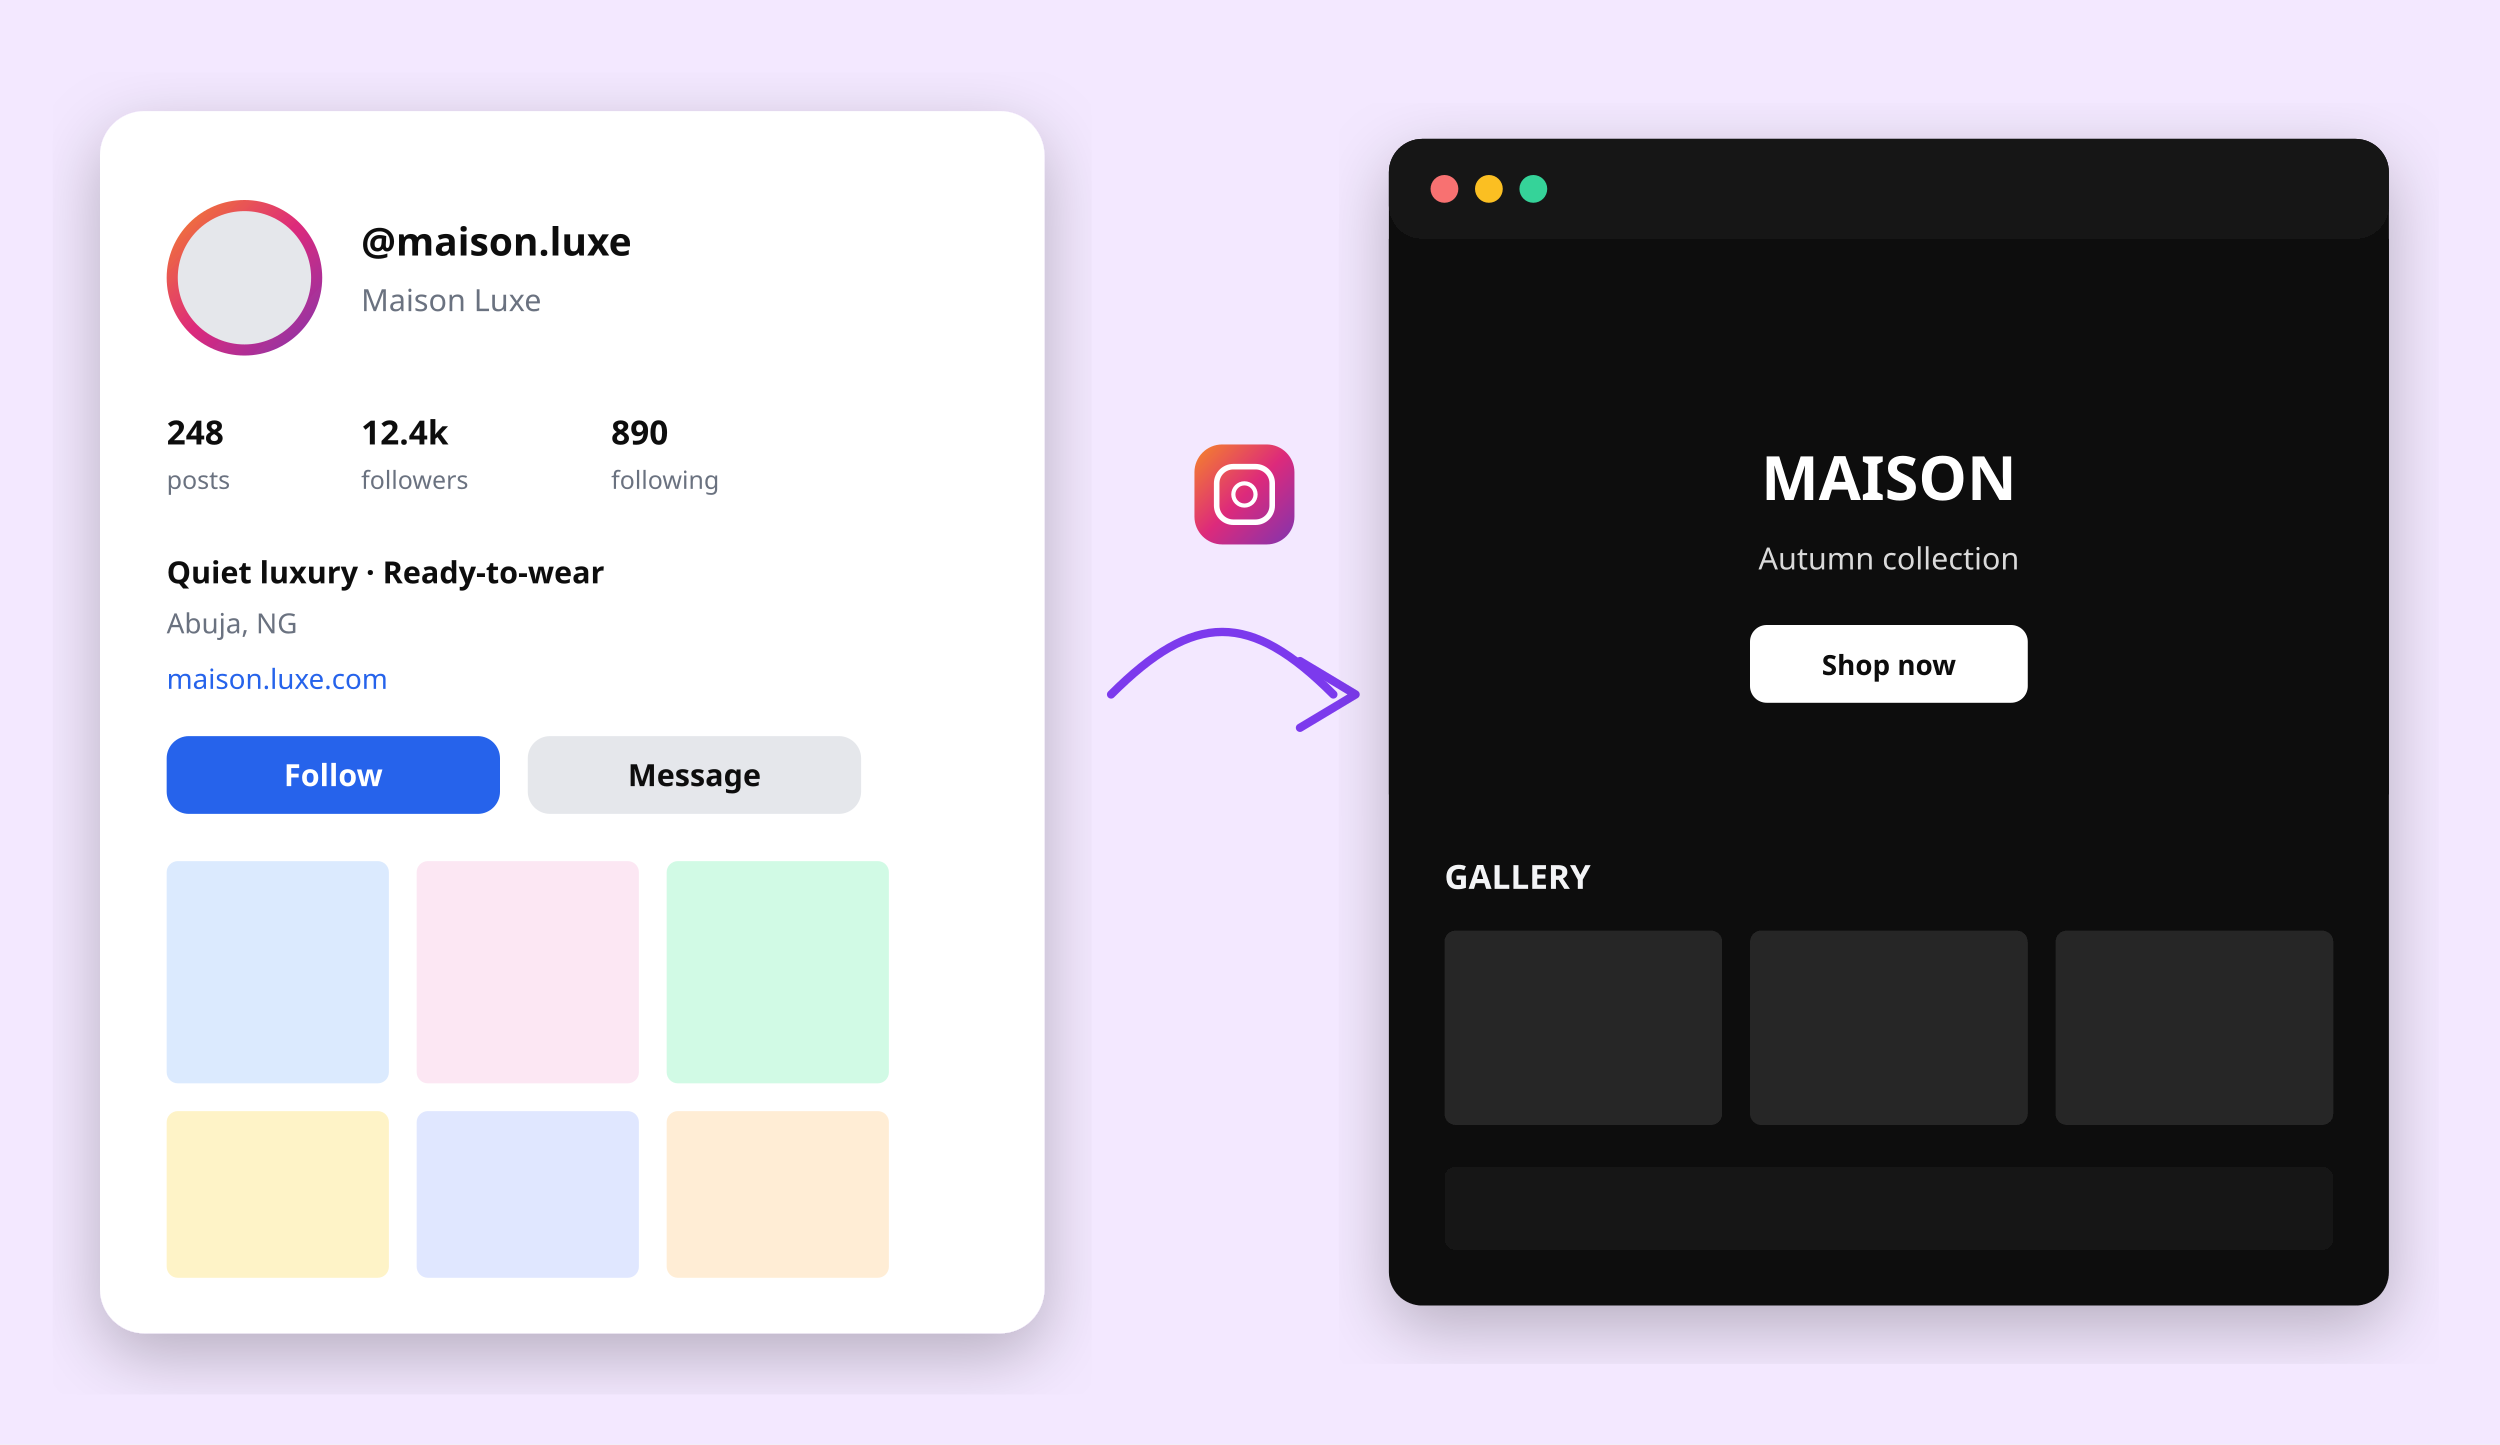
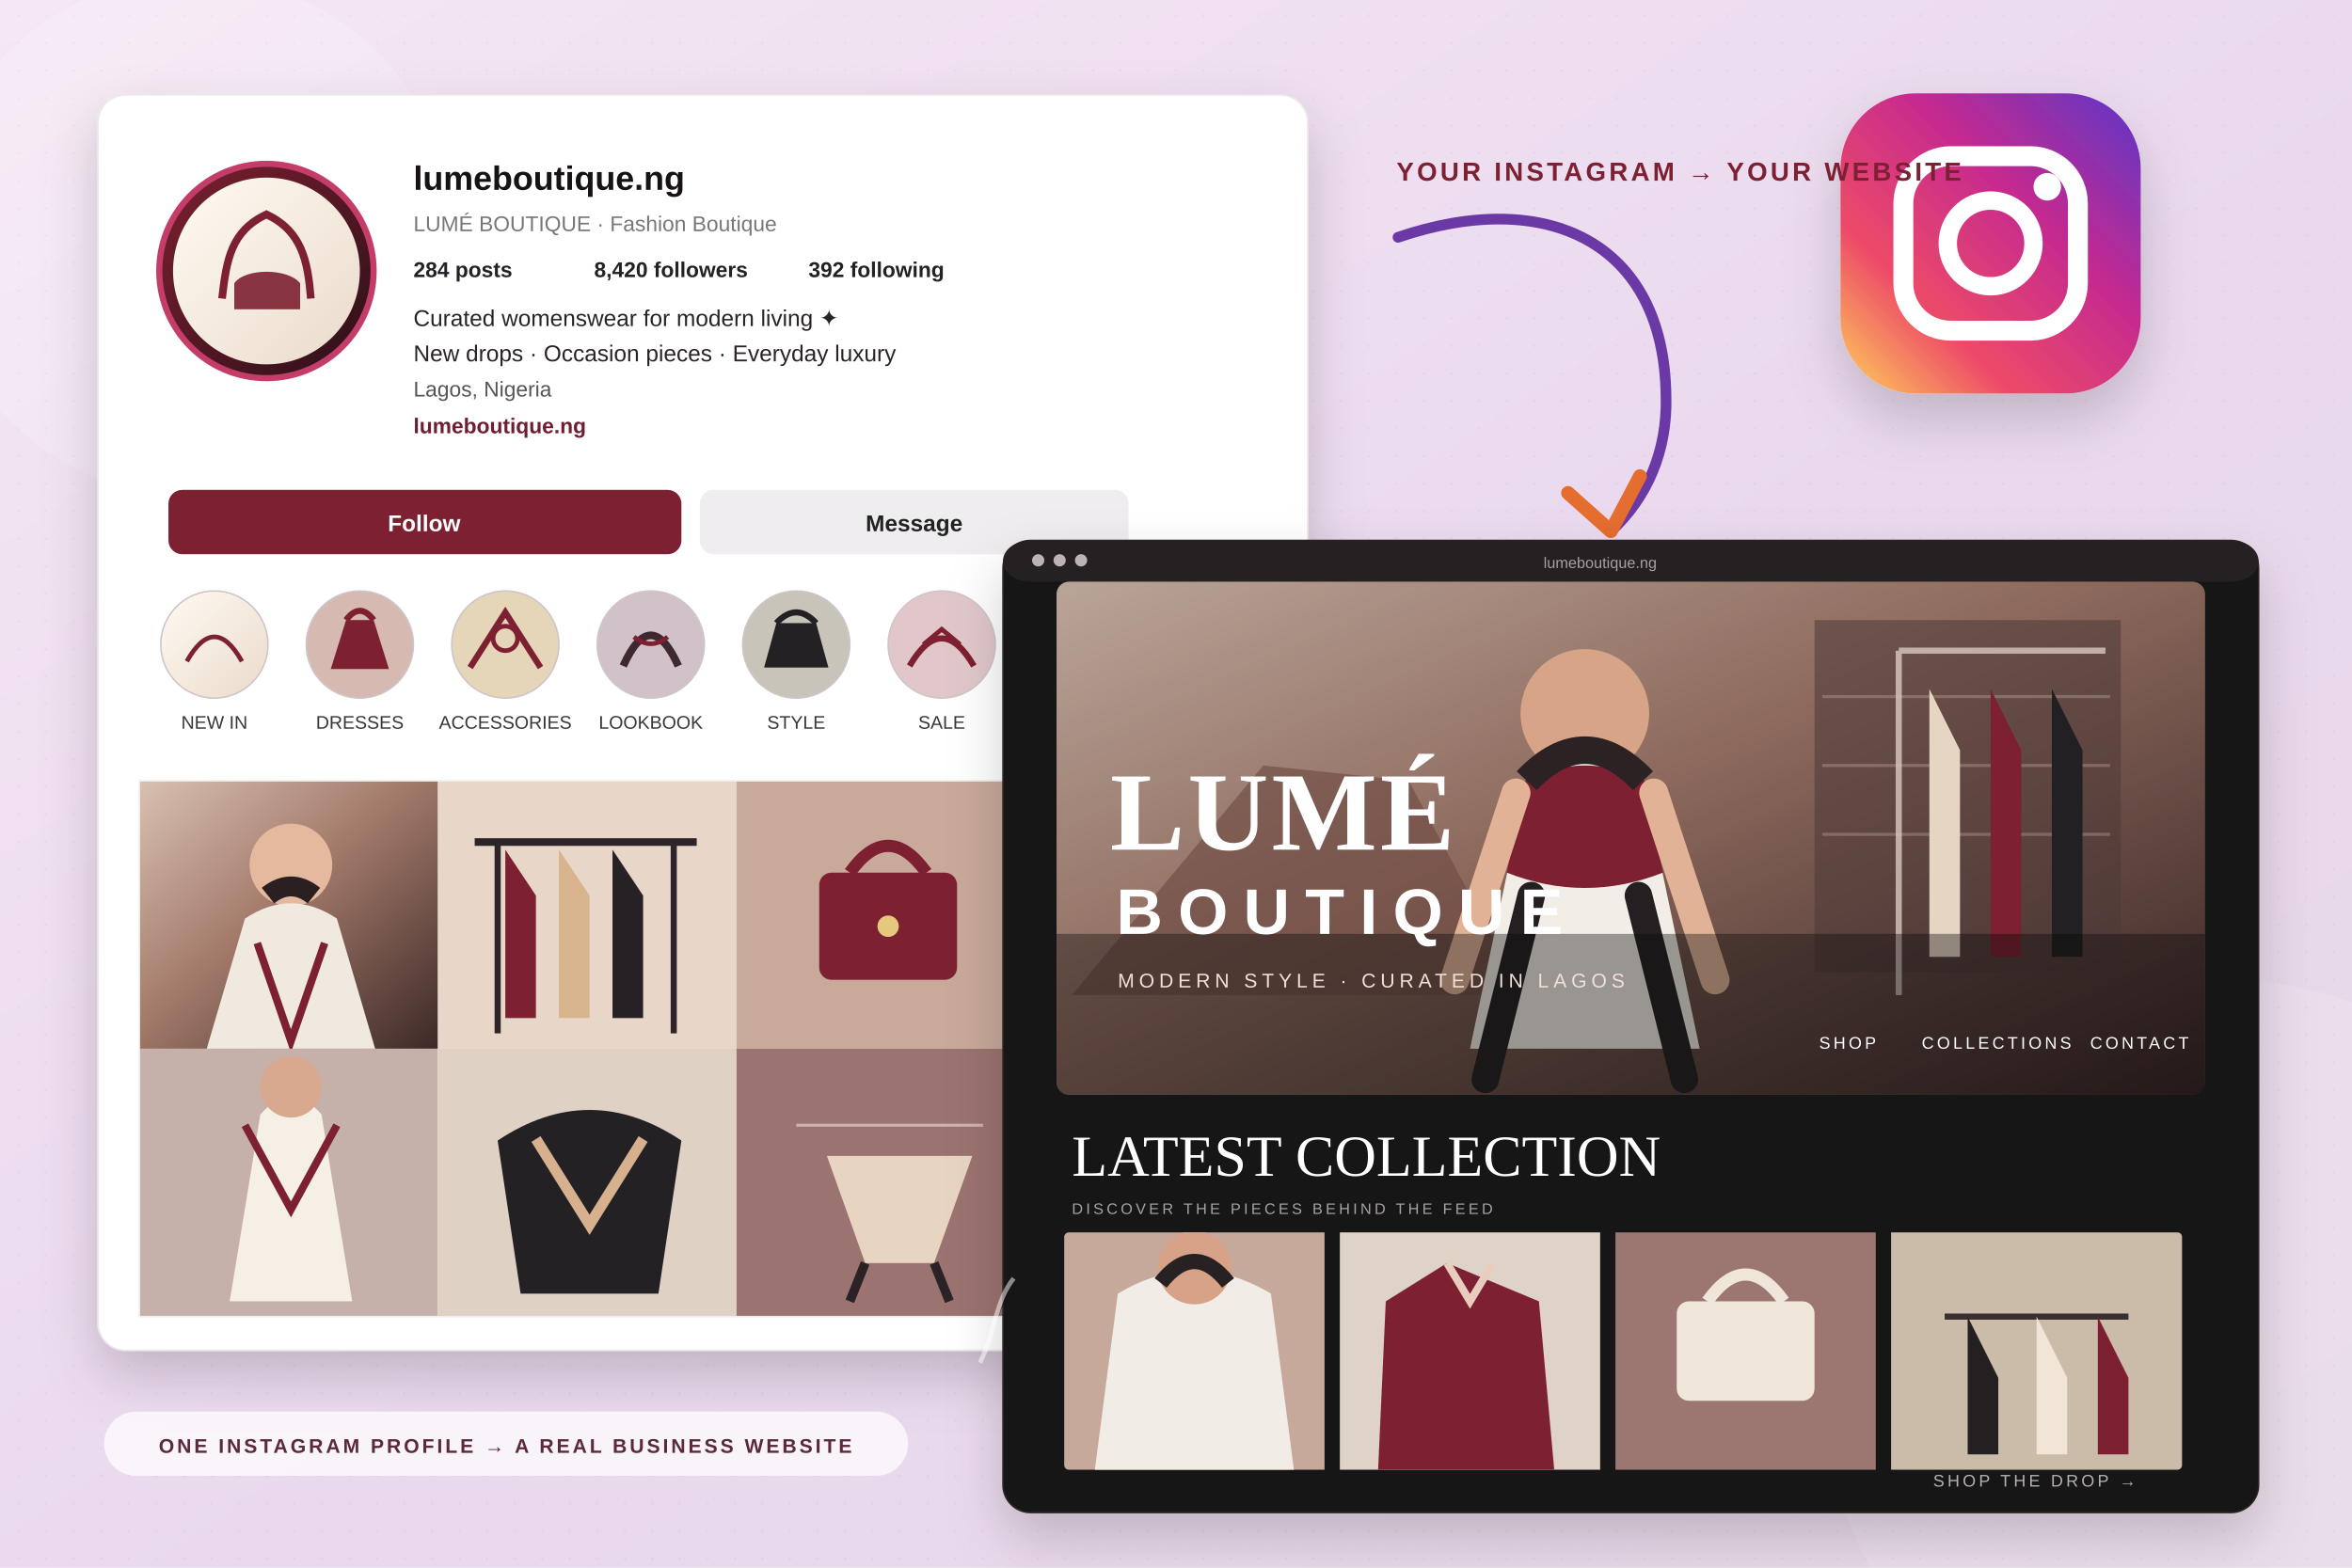
- <svg xmlns="http://www.w3.org/2000/svg" width="900" height="520" viewBox="0 0 900 520" role="img" aria-label="Maison Luxe: Instagram to website">
+ <svg xmlns="http://www.w3.org/2000/svg" width="1536" height="1024" viewBox="0 0 1536 1024">
  <defs>
-     <linearGradient id="ig-fashion" x1="0" y1="0" x2="1" y2="1">
-       <stop offset="0%" stop-color="#f58529" />
-       <stop offset="50%" stop-color="#dd2a7b" />
-       <stop offset="100%" stop-color="#8134af" />
+     <linearGradient id="bg" x1="0" y1="0" x2="1" y2="1">
+       <stop offset="0" stop-color="#f5e7f4" />
+       <stop offset=".55" stop-color="#ead9ee" />
+       <stop offset="1" stop-color="#e7d9e7" />
    </linearGradient>
-     <filter id="sh-fashion" x="-5%" y="-5%" width="110%" height="110%">
-       <feDropShadow dx="0" dy="8" stdDeviation="12" flood-opacity="0.25" />
+     <linearGradient id="igGrad" x1="0" y1="1" x2="1" y2="0">
+       <stop offset="0" stop-color="#ffd45a" />
+       <stop offset=".28" stop-color="#ed4b67" />
+       <stop offset=".62" stop-color="#c62a8f" />
+       <stop offset="1" stop-color="#5b35c8" />
+     </linearGradient>
+     <linearGradient id="hero" x1="0" y1="0" x2="1" y2="1">
+       <stop offset="0" stop-color="#d8c1b1" />
+       <stop offset=".45" stop-color="#a47b6b" />
+       <stop offset="1" stop-color="#3d2927" />
+     </linearGradient>
+     <linearGradient id="cream" x1="0" y1="0" x2="1" y2="1">
+       <stop offset="0" stop-color="#fffaf2" />
+       <stop offset="1" stop-color="#eadbcb" />
+     </linearGradient>
+     <linearGradient id="burg" x1="0" y1="0" x2="1" y2="1">
+       <stop offset="0" stop-color="#7d2031" />
+       <stop offset="1" stop-color="#2a1018" />
+     </linearGradient>
+     <filter id="shadow" x="-30%" y="-30%" width="160%" height="160%">
+       <feDropShadow dx="0" dy="16" stdDeviation="18" flood-opacity=".18" />
    </filter>
+     <filter id="soft" x="-20%" y="-20%" width="140%" height="140%">
+       <feGaussianBlur stdDeviation=".7" />
+     </filter>
+     <pattern id="grain" width="18" height="18" patternUnits="userSpaceOnUse">
+       <circle cx="2" cy="3" r=".8" fill="#fff" opacity=".08" />
+       <circle cx="12" cy="10" r=".7" fill="#000" opacity=".04" />
+       <circle cx="7" cy="16" r=".5" fill="#fff" opacity=".07" />
+     </pattern>
+     <clipPath id="igPosts">
+       <rect x="91" y="510" width="590" height="350" rx="2" />
+     </clipPath>
+     <clipPath id="siteHero">
+       <rect x="690" y="380" width="750" height="335" rx="8" />
+     </clipPath>
+     <clipPath id="gallery">
+       <rect x="695" y="805" width="730" height="155" rx="3" />
+     </clipPath>
  </defs>
-   <rect width="900" height="520" fill="#f3e8ff" />
-   <g filter="url(#sh-fashion)">
-     <rect x="36" y="40" width="340" height="440" rx="16" fill="#ffffff" />
-     <circle cx="88" cy="100" r="28" fill="url(#ig-fashion)" />
-     <circle cx="88" cy="100" r="24" fill="#e5e7eb" />
-     <text x="130" y="92" font-family="system-ui,sans-serif" font-size="14" font-weight="700" fill="#111">@maison.luxe</text>
-     <text x="130" y="112" font-family="system-ui,sans-serif" font-size="11" fill="#6b7280">Maison Luxe</text>
-     <text x="60" y="160" font-family="system-ui,sans-serif" font-size="12" font-weight="700" fill="#111">248</text>
-     <text x="60" y="176" font-family="system-ui,sans-serif" font-size="9" fill="#6b7280">posts</text>
-     <text x="130" y="160" font-family="system-ui,sans-serif" font-size="12" font-weight="700" fill="#111">12.4k</text>
-     <text x="130" y="176" font-family="system-ui,sans-serif" font-size="9" fill="#6b7280">followers</text>
-     <text x="220" y="160" font-family="system-ui,sans-serif" font-size="12" font-weight="700" fill="#111">890</text>
-     <text x="220" y="176" font-family="system-ui,sans-serif" font-size="9" fill="#6b7280">following</text>
-     <text x="60" y="210" font-family="system-ui,sans-serif" font-size="11" font-weight="600" fill="#111">Quiet luxury · Ready-to-wear</text>
-     <text x="60" y="228" font-family="system-ui,sans-serif" font-size="10" fill="#6b7280">Abuja, NG</text>
-     <text x="60" y="248" font-family="system-ui,sans-serif" font-size="10" fill="#2563eb">maison.luxe.com</text>
-     <rect x="60" y="265" width="120" height="28" rx="8" fill="#2563eb" />
-     <text x="120" y="283" text-anchor="middle" font-family="system-ui,sans-serif" font-size="11" font-weight="600" fill="#fff">Follow</text>
-     <rect x="190" y="265" width="120" height="28" rx="8" fill="#e5e7eb" />
-     <text x="250" y="283" text-anchor="middle" font-family="system-ui,sans-serif" font-size="11" font-weight="600" fill="#111">Message</text>
-     <rect x="60" y="310" width="80" height="80" rx="4" fill="#dbeafe" />
-     <rect x="150" y="310" width="80" height="80" rx="4" fill="#fce7f3" />
-     <rect x="240" y="310" width="80" height="80" rx="4" fill="#d1fae5" />
-     <rect x="60" y="400" width="80" height="60" rx="4" fill="#fef3c7" />
-     <rect x="150" y="400" width="80" height="60" rx="4" fill="#e0e7ff" />
-     <rect x="240" y="400" width="80" height="60" rx="4" fill="#ffedd5" />
+   <rect width="1536" height="1024" fill="url(#bg)" />
+   <circle cx="126" cy="154" r="170" fill="#fff" opacity=".15" />
+   <circle cx="1450" cy="900" r="260" fill="#fff" opacity=".12" />
+   <rect width="1536" height="1024" fill="url(#grain)" />
+   <g filter="url(#shadow)">
+     <rect x="64" y="62" width="790" height="820" rx="18" fill="#fff" />
+     <rect x="64" y="62" width="790" height="820" rx="18" fill="none" stroke="#ece8ea" />
  </g>
-   <path d="M400 250 C430 220, 450 220, 480 250" fill="none" stroke="#7c3aed" stroke-width="3" stroke-linecap="round" />
-   <path d="M468 238 L488 250 L468 262" fill="none" stroke="#7c3aed" stroke-width="3" stroke-linecap="round" stroke-linejoin="round" />
-   <rect x="430" y="160" width="36" height="36" rx="10" fill="url(#ig-fashion)" />
-   <rect x="438" y="168" width="20" height="20" rx="6" fill="none" stroke="#fff" stroke-width="2" />
-   <circle cx="448" cy="178" r="4" fill="none" stroke="#fff" stroke-width="1.5" />
-   <g filter="url(#sh-fashion)">
-     <rect x="500" y="50" width="360" height="420" rx="12" fill="#0a0a0a" />
-     <rect x="500" y="50" width="360" height="36" rx="12" fill="#171717" />
-     <circle cx="520" cy="68" r="5" fill="#f87171" />
-     <circle cx="536" cy="68" r="5" fill="#fbbf24" />
-     <circle cx="552" cy="68" r="5" fill="#34d399" />
-     <rect x="500" y="86" width="360" height="200" fill="#0a0a0a" />
-     <text x="680" y="180" text-anchor="middle" font-family="system-ui,sans-serif" font-size="22" font-weight="800" fill="#ffffff">MAISON</text>
-     <text x="680" y="205" text-anchor="middle" font-family="system-ui,sans-serif" font-size="11" fill="rgba(255,255,255,0.85)">Autumn collection</text>
-     <rect x="630" y="225" width="100" height="28" rx="6" fill="#ffffff" />
-     <text x="680" y="243" text-anchor="middle" font-family="system-ui,sans-serif" font-size="10" font-weight="700" fill="#0a0a0a">Shop now</text>
-     <text x="520" y="320" font-family="system-ui,sans-serif" font-size="12" font-weight="700" fill="#f3f4f6">GALLERY</text>
-     <rect x="520" y="335" width="100" height="70" rx="4" fill="#262626" />
-     <rect x="630" y="335" width="100" height="70" rx="4" fill="#262626" />
-     <rect x="740" y="335" width="100" height="70" rx="4" fill="#262626" />
-     <rect x="520" y="420" width="320" height="30" rx="4" fill="#171717" />
+   <circle cx="174" cy="177" r="70" fill="url(#burg)" />
+   <circle cx="174" cy="177" r="61" fill="url(#cream)" />
+   <path d="M145 195 C148 169 151 151 174 140 C197 151 201 170 203 195" fill="none" stroke="#7d2031" stroke-width="5" />
+   <path d="M153 185 C160 175 188 175 196 185 L196 202 L153 202 Z" fill="#7d2031" opacity=".9" />
+   <circle cx="174" cy="177" r="70" fill="none" stroke="#c43d68" stroke-width="4" />
+   <text x="270" y="124" font-family="Arial,Helvetica,sans-serif" font-size="22" font-weight="700" fill="#161216">lumeboutique.ng</text>
+   <text x="270" y="151" font-family="Arial,Helvetica,sans-serif" font-size="14" fill="#777">LUMÉ BOUTIQUE · Fashion Boutique</text>
+   <text x="270" y="181" font-family="Arial,Helvetica,sans-serif" font-size="14" font-weight="700" fill="#252027">284 posts</text>
+   <text x="388" y="181" font-family="Arial,Helvetica,sans-serif" font-size="14" font-weight="700" fill="#252027">8,420 followers</text>
+   <text x="528" y="181" font-family="Arial,Helvetica,sans-serif" font-size="14" font-weight="700" fill="#252027">392 following</text>
+   <text x="270" y="213" font-family="Arial,Helvetica,sans-serif" font-size="15" fill="#2a2429">Curated womenswear for modern living ✦</text>
+   <text x="270" y="236" font-family="Arial,Helvetica,sans-serif" font-size="15" fill="#2a2429">New drops · Occasion pieces · Everyday luxury</text>
+   <text x="270" y="259" font-family="Arial,Helvetica,sans-serif" font-size="14" fill="#555">Lagos, Nigeria</text>
+   <text x="270" y="283" font-family="Arial,Helvetica,sans-serif" font-size="14" font-weight="700" fill="#6f1d31">lumeboutique.ng</text>
+   <rect x="110" y="320" width="335" height="42" rx="9" fill="#7d2031" />
+   <text x="277" y="347" text-anchor="middle" font-family="Arial,Helvetica,sans-serif" font-size="15" font-weight="700" fill="#fff">Follow</text>
+   <rect x="457" y="320" width="280" height="42" rx="9" fill="#efedef" />
+   <text x="597" y="347" text-anchor="middle" font-family="Arial,Helvetica,sans-serif" font-size="15" font-weight="700" fill="#222">Message</text>
+   <g font-family="Arial,Helvetica,sans-serif" font-size="12" fill="#3b3438" text-anchor="middle">
+     <circle cx="140" cy="421" r="35" fill="url(#cream)" stroke="#cfc5c9" />
+     <path d="M122 432 Q140 400 158 432" fill="none" stroke="#7d2031" stroke-width="3" />
+     <text x="140" y="476">NEW IN</text>
+     <circle cx="235" cy="421" r="35" fill="#d6b9b1" stroke="#cfc5c9" />
+     <path d="M216 437 L226 405 L244 405 L254 437 Z" fill="#7d2031" />
+     <path d="M226 405 Q235 393 244 405" fill="none" stroke="#7d2031" stroke-width="4" />
+     <text x="235" y="476">DRESSES</text>
+     <circle cx="330" cy="421" r="35" fill="#e5d5b9" stroke="#cfc5c9" />
+     <path d="M307 436 L330 400 L353 436" fill="none" stroke="#7d2031" stroke-width="4" />
+     <circle cx="330" cy="417" r="8" fill="none" stroke="#7d2031" stroke-width="3" />
+     <text x="330" y="476">ACCESSORIES</text>
+     <circle cx="425" cy="421" r="35" fill="#d1c1c8" stroke="#cfc5c9" />
+     <path d="M407 435 Q425 395 443 435" fill="none" stroke="#3d292f" stroke-width="5" />
+     <path d="M414 416 Q425 425 436 416" fill="none" stroke="#7d2031" stroke-width="3" />
+     <text x="425" y="476">LOOKBOOK</text>
+     <circle cx="520" cy="421" r="35" fill="#c8c4b9" stroke="#cfc5c9" />
+     <path d="M499 436 L507 407 L533 407 L541 436 Z" fill="#242124" />
+     <path d="M507 407 Q520 393 533 407" fill="none" stroke="#242124" stroke-width="4" />
+     <text x="520" y="476">STYLE</text>
+     <circle cx="615" cy="421" r="35" fill="#e1c7c9" stroke="#cfc5c9" />
+     <path d="M594 435 Q615 399 636 435" fill="none" stroke="#7d2031" stroke-width="4" />
+     <path d="M603 421 L615 411 L627 421" fill="none" stroke="#7d2031" stroke-width="3" />
+     <text x="615" y="476">SALE</text>
  </g>
+   <g clip-path="url(#igPosts)">
+     <rect x="91" y="510" width="195" height="175" fill="url(#hero)" />
+     <circle cx="190" cy="565" r="27" fill="#e5b99d" />
+     <path d="M160 600 Q190 580 220 600 L245 685 L135 685 Z" fill="#efe9df" />
+     <path d="M175 585 Q190 573 205 585" fill="none" stroke="#2b2021" stroke-width="13" />
+     <path d="M168 616 L190 680 L212 616" fill="none" stroke="#7d2031" stroke-width="5" />
+     <rect x="286" y="510" width="195" height="175" fill="#e8d6c9" />
+     <path d="M310 550 H455" stroke="#2d2527" stroke-width="5" />
+     <path d="M325 550 L325 675 M440 550 L440 675" stroke="#2d2527" stroke-width="4" />
+     <path d="M330 555 L350 585 L350 665 L330 665 Z" fill="#7d2031" />
+     <path d="M365 555 L385 585 L385 665 L365 665 Z" fill="#d8b48e" />
+     <path d="M400 555 L420 585 L420 665 L400 665 Z" fill="#252124" />
+     <rect x="481" y="510" width="200" height="175" fill="#c8a99a" />
+     <rect x="535" y="570" width="90" height="70" rx="8" fill="#7d2031" />
+     <path d="M555 570 Q580 535 605 570" fill="none" stroke="#7d2031" stroke-width="8" />
+     <circle cx="580" cy="605" r="7" fill="#e6c77c" />
+     <rect x="91" y="685" width="195" height="175" fill="#c5b0aa" />
+     <path d="M170 728 Q190 705 210 728 L230 850 L150 850 Z" fill="#f5efe6" />
+     <circle cx="190" cy="710" r="20" fill="#d8a98f" />
+     <path d="M160 735 L190 790 L220 735" fill="none" stroke="#7d2031" stroke-width="5" />
+     <rect x="286" y="685" width="195" height="175" fill="#dfd2c5" />
+     <path d="M325 745 Q385 705 445 745 L430 845 H340 Z" fill="#242124" />
+     <path d="M350 744 L385 800 L420 744" fill="none" stroke="#d7b08d" stroke-width="7" />
+     <rect x="481" y="685" width="200" height="175" fill="#9b7370" />
+     <path d="M520 735 H642" stroke="#fff" opacity=".45" stroke-width="2" />
+     <path d="M540 755 L565 825 H610 L635 755" fill="#e7d5c1" />
+     <path d="M565 825 L555 850 M610 825 L620 850" stroke="#2b2225" stroke-width="6" />
+   </g>
+   <rect x="91" y="510" width="590" height="350" fill="none" stroke="#eee" stroke-width="1" />
+   <g filter="url(#shadow)">
+     <rect x="1202" y="61" width="196" height="196" rx="49" fill="url(#igGrad)" />
+     <rect x="1243" y="102" width="114" height="114" rx="31" fill="none" stroke="#fff" stroke-width="13" />
+     <circle cx="1300" cy="159" r="28" fill="none" stroke="#fff" stroke-width="12" />
+     <circle cx="1337" cy="122" r="9" fill="#fff" />
+   </g>
+   <path d="M913 155 C1010 122 1087 158 1088 259 C1089 294 1076 325 1052 347" fill="none" stroke="#6b39a5" stroke-width="7" stroke-linecap="round" />
+   <path d="M1024 322 L1052 347 L1071 311" fill="none" stroke="#e56d2f" stroke-width="9" stroke-linecap="round" stroke-linejoin="round" />
+   <text x="912" y="118" font-family="Arial,Helvetica,sans-serif" font-size="17" font-weight="700" fill="#7d2031" letter-spacing="2">YOUR INSTAGRAM → YOUR WEBSITE</text>
+   <g filter="url(#shadow)">
+     <rect x="655" y="353" width="820" height="635" rx="18" fill="#171315" />
+     <rect x="655" y="353" width="820" height="635" rx="18" fill="none" stroke="#2d2528" />
+   </g>
+   <rect x="655" y="353" width="820" height="27" rx="18" fill="#252022" />
+   <circle cx="678" cy="366" r="4" fill="#bdb3b6" />
+   <circle cx="692" cy="366" r="4" fill="#bdb3b6" />
+   <circle cx="706" cy="366" r="4" fill="#bdb3b6" />
+   <text x="1045" y="371" text-anchor="middle" font-family="Arial,Helvetica,sans-serif" font-size="10" fill="#a99fa2">lumeboutique.ng</text>
+   <g clip-path="url(#siteHero)">
+     <rect x="690" y="380" width="750" height="335" fill="url(#hero)" />
+     <rect x="690" y="380" width="750" height="335" fill="#120f11" opacity=".16" />
+     <path d="M700 650 L825 500 L920 510 L995 650 Z" fill="#6e4b43" opacity=".65" />
+     <rect x="1185" y="405" width="200" height="230" fill="#4c3836" opacity=".55" />
+     <path d="M1190 455 H1378 M1190 500 H1378 M1190 545 H1378" stroke="#d9c2b5" opacity=".3" stroke-width="2" />
+     <circle cx="1035" cy="466" r="42" fill="#d7a487" />
+     <path d="M997 510 Q1035 485 1073 510 L1110 685 H960 Z" fill="#f2eee7" />
+     <path d="M996 510 Q1035 490 1074 510 L1086 570 Q1035 590 984 570 Z" fill="#7d2031" />
+     <path d="M990 518 L950 640 M1080 518 L1120 640" stroke="#e1b295" stroke-width="19" stroke-linecap="round" />
+     <path d="M997 510 Q1035 470 1073 510" fill="none" stroke="#2c2223" stroke-width="18" />
+     <path d="M1000 585 L970 705 M1070 585 L1100 705" stroke="#242022" stroke-width="18" stroke-linecap="round" />
+     <path d="M1240 425 V650 M1240 425 H1375" stroke="#d9c8bf" stroke-width="4" opacity=".8" />
+     <path d="M1260 450 L1280 490 L1280 625 L1260 625 Z" fill="#e7d5c3" />
+     <path d="M1300 450 L1320 490 L1320 625 L1300 625 Z" fill="#7d2031" />
+     <path d="M1340 450 L1360 490 L1360 625 L1340 625 Z" fill="#222022" />
+     <rect x="690" y="610" width="750" height="105" fill="#090809" opacity=".38" />
+   </g>
+   <text x="725" y="555" font-family="Georgia,Times New Roman,serif" font-size="73" font-weight="700" letter-spacing="2" fill="#fff">LUMÉ</text>
+   <text x="729" y="610" font-family="Arial,Helvetica,sans-serif" font-size="42" font-weight="700" letter-spacing="10" fill="#fff">BOUTIQUE</text>
+   <text x="730" y="645" font-family="Arial,Helvetica,sans-serif" font-size="13" letter-spacing="3" fill="#f1dfd8">MODERN STYLE · CURATED IN LAGOS</text>
+   <text x="1188" y="685" font-family="Arial,Helvetica,sans-serif" font-size="11" letter-spacing="2" fill="#fff">SHOP</text>
+   <text x="1255" y="685" font-family="Arial,Helvetica,sans-serif" font-size="11" letter-spacing="2" fill="#fff">COLLECTIONS</text>
+   <text x="1365" y="685" font-family="Arial,Helvetica,sans-serif" font-size="11" letter-spacing="2" fill="#fff">CONTACT</text>
+   <text x="700" y="768" font-family="Georgia,Times New Roman,serif" font-size="38" fill="#fff">LATEST COLLECTION</text>
+   <text x="700" y="793" font-family="Arial,Helvetica,sans-serif" font-size="10" letter-spacing="2" fill="#aaa1a4">DISCOVER THE PIECES BEHIND THE FEED</text>
+   <g clip-path="url(#gallery)">
+     <rect x="695" y="805" width="170" height="155" fill="#c7a99c" />
+     <path d="M730 845 Q780 815 830 845 L845 960 H715 Z" fill="#f1ece5" />
+     <circle cx="780" cy="828" r="24" fill="#d7a287" />
+     <path d="M758 838 Q780 810 802 838" fill="none" stroke="#282123" stroke-width="10" />
+     <rect x="875" y="805" width="170" height="155" fill="#dfd2c7" />
+     <path d="M905 850 L945 825 L1005 850 L1015 960 H900 Z" fill="#7d2031" />
+     <path d="M945 825 L960 850 L975 825" fill="none" stroke="#e8cdbd" stroke-width="5" />
+     <rect x="1055" y="805" width="170" height="155" fill="#9c7771" />
+     <rect x="1095" y="850" width="90" height="65" rx="8" fill="#efe5d8" />
+     <path d="M1115 850 Q1140 815 1165 850" fill="none" stroke="#efe5d8" stroke-width="8" />
+     <rect x="1235" y="805" width="190" height="155" fill="#cbbba9" />
+     <path d="M1270 860 H1390" stroke="#3a3031" stroke-width="4" />
+     <path d="M1285 860 L1305 900 L1305 950 L1285 950 Z" fill="#242022" />
+     <path d="M1330 860 L1350 900 L1350 950 L1330 950 Z" fill="#f1e5d7" />
+     <path d="M1370 860 L1390 900 L1390 950 L1370 950 Z" fill="#7d2031" />
+   </g>
+   <text x="1395" y="971" text-anchor="end" font-family="Arial,Helvetica,sans-serif" font-size="11" letter-spacing="2" fill="#b9afb2">SHOP THE DROP  →</text>
+   <path d="M640 890 C650 870 650 850 662 835" stroke="#fff" stroke-width="3" opacity=".5" />
+   <rect x="68" y="922" width="525" height="42" rx="21" fill="#fff" opacity=".72" />
+   <text x="330" y="949" text-anchor="middle" font-family="Arial,Helvetica,sans-serif" font-size="13" font-weight="700" letter-spacing="1.8" fill="#5b2939">ONE INSTAGRAM PROFILE → A REAL BUSINESS WEBSITE</text>
</svg>
